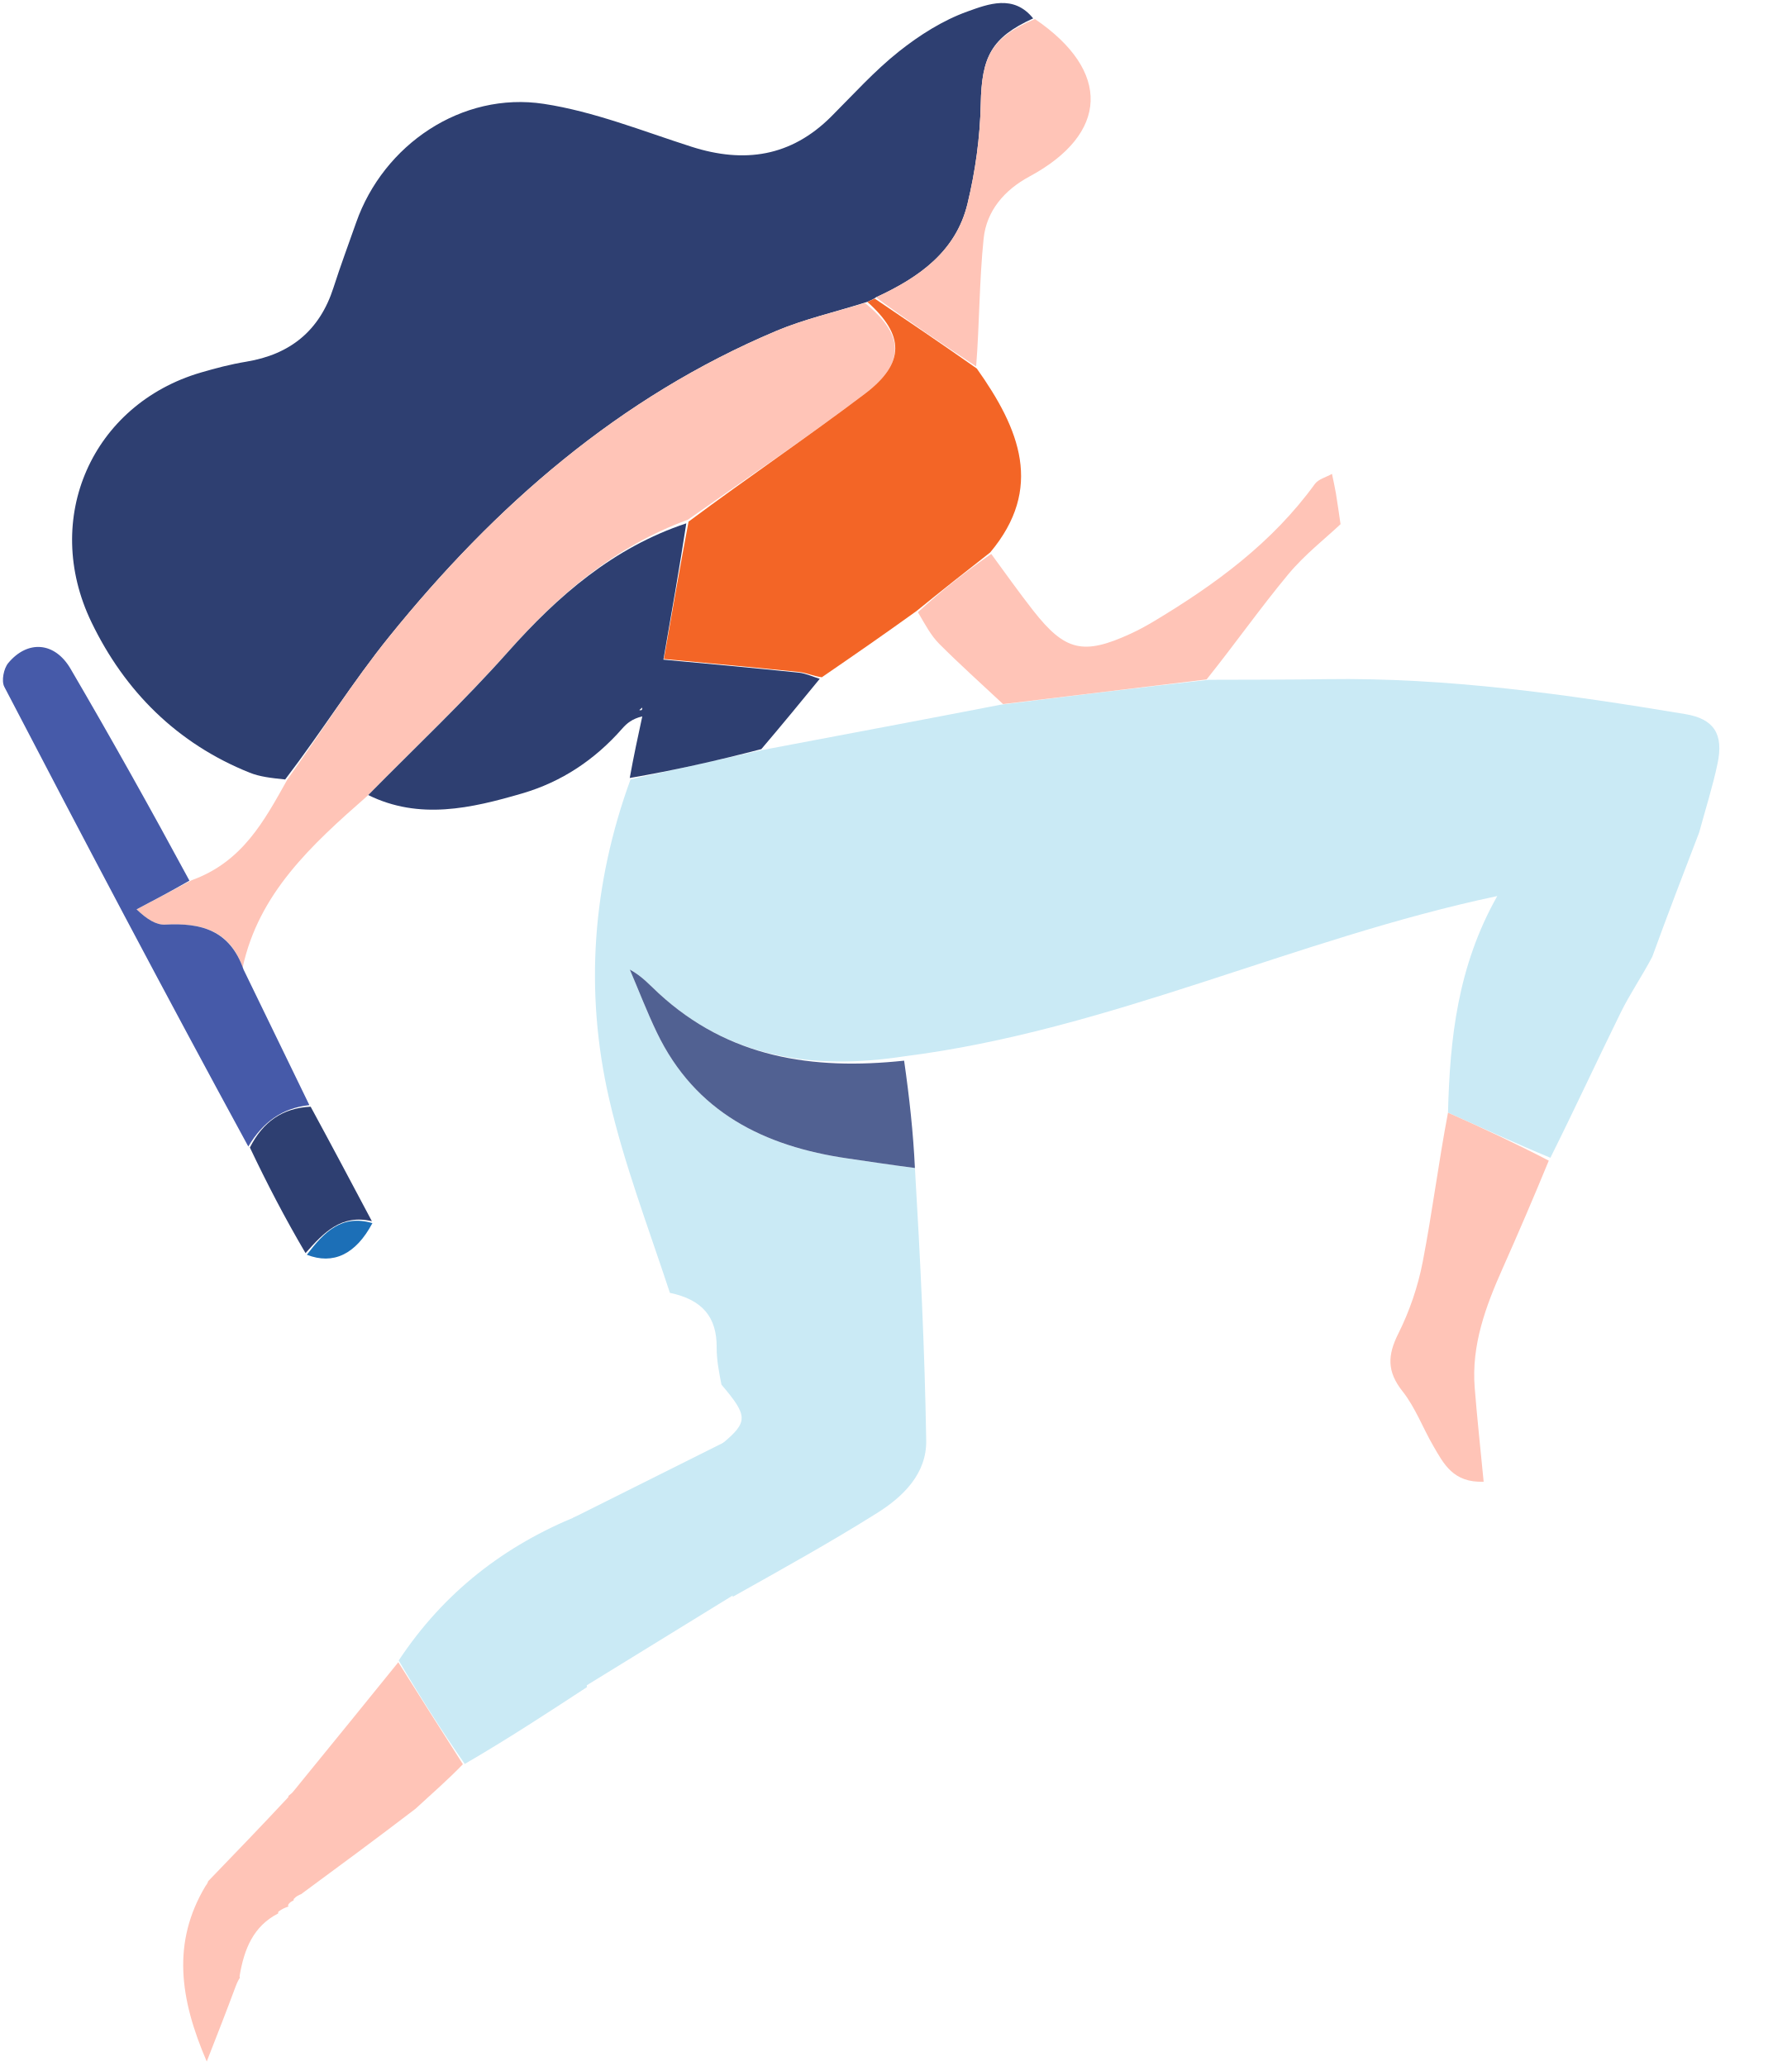
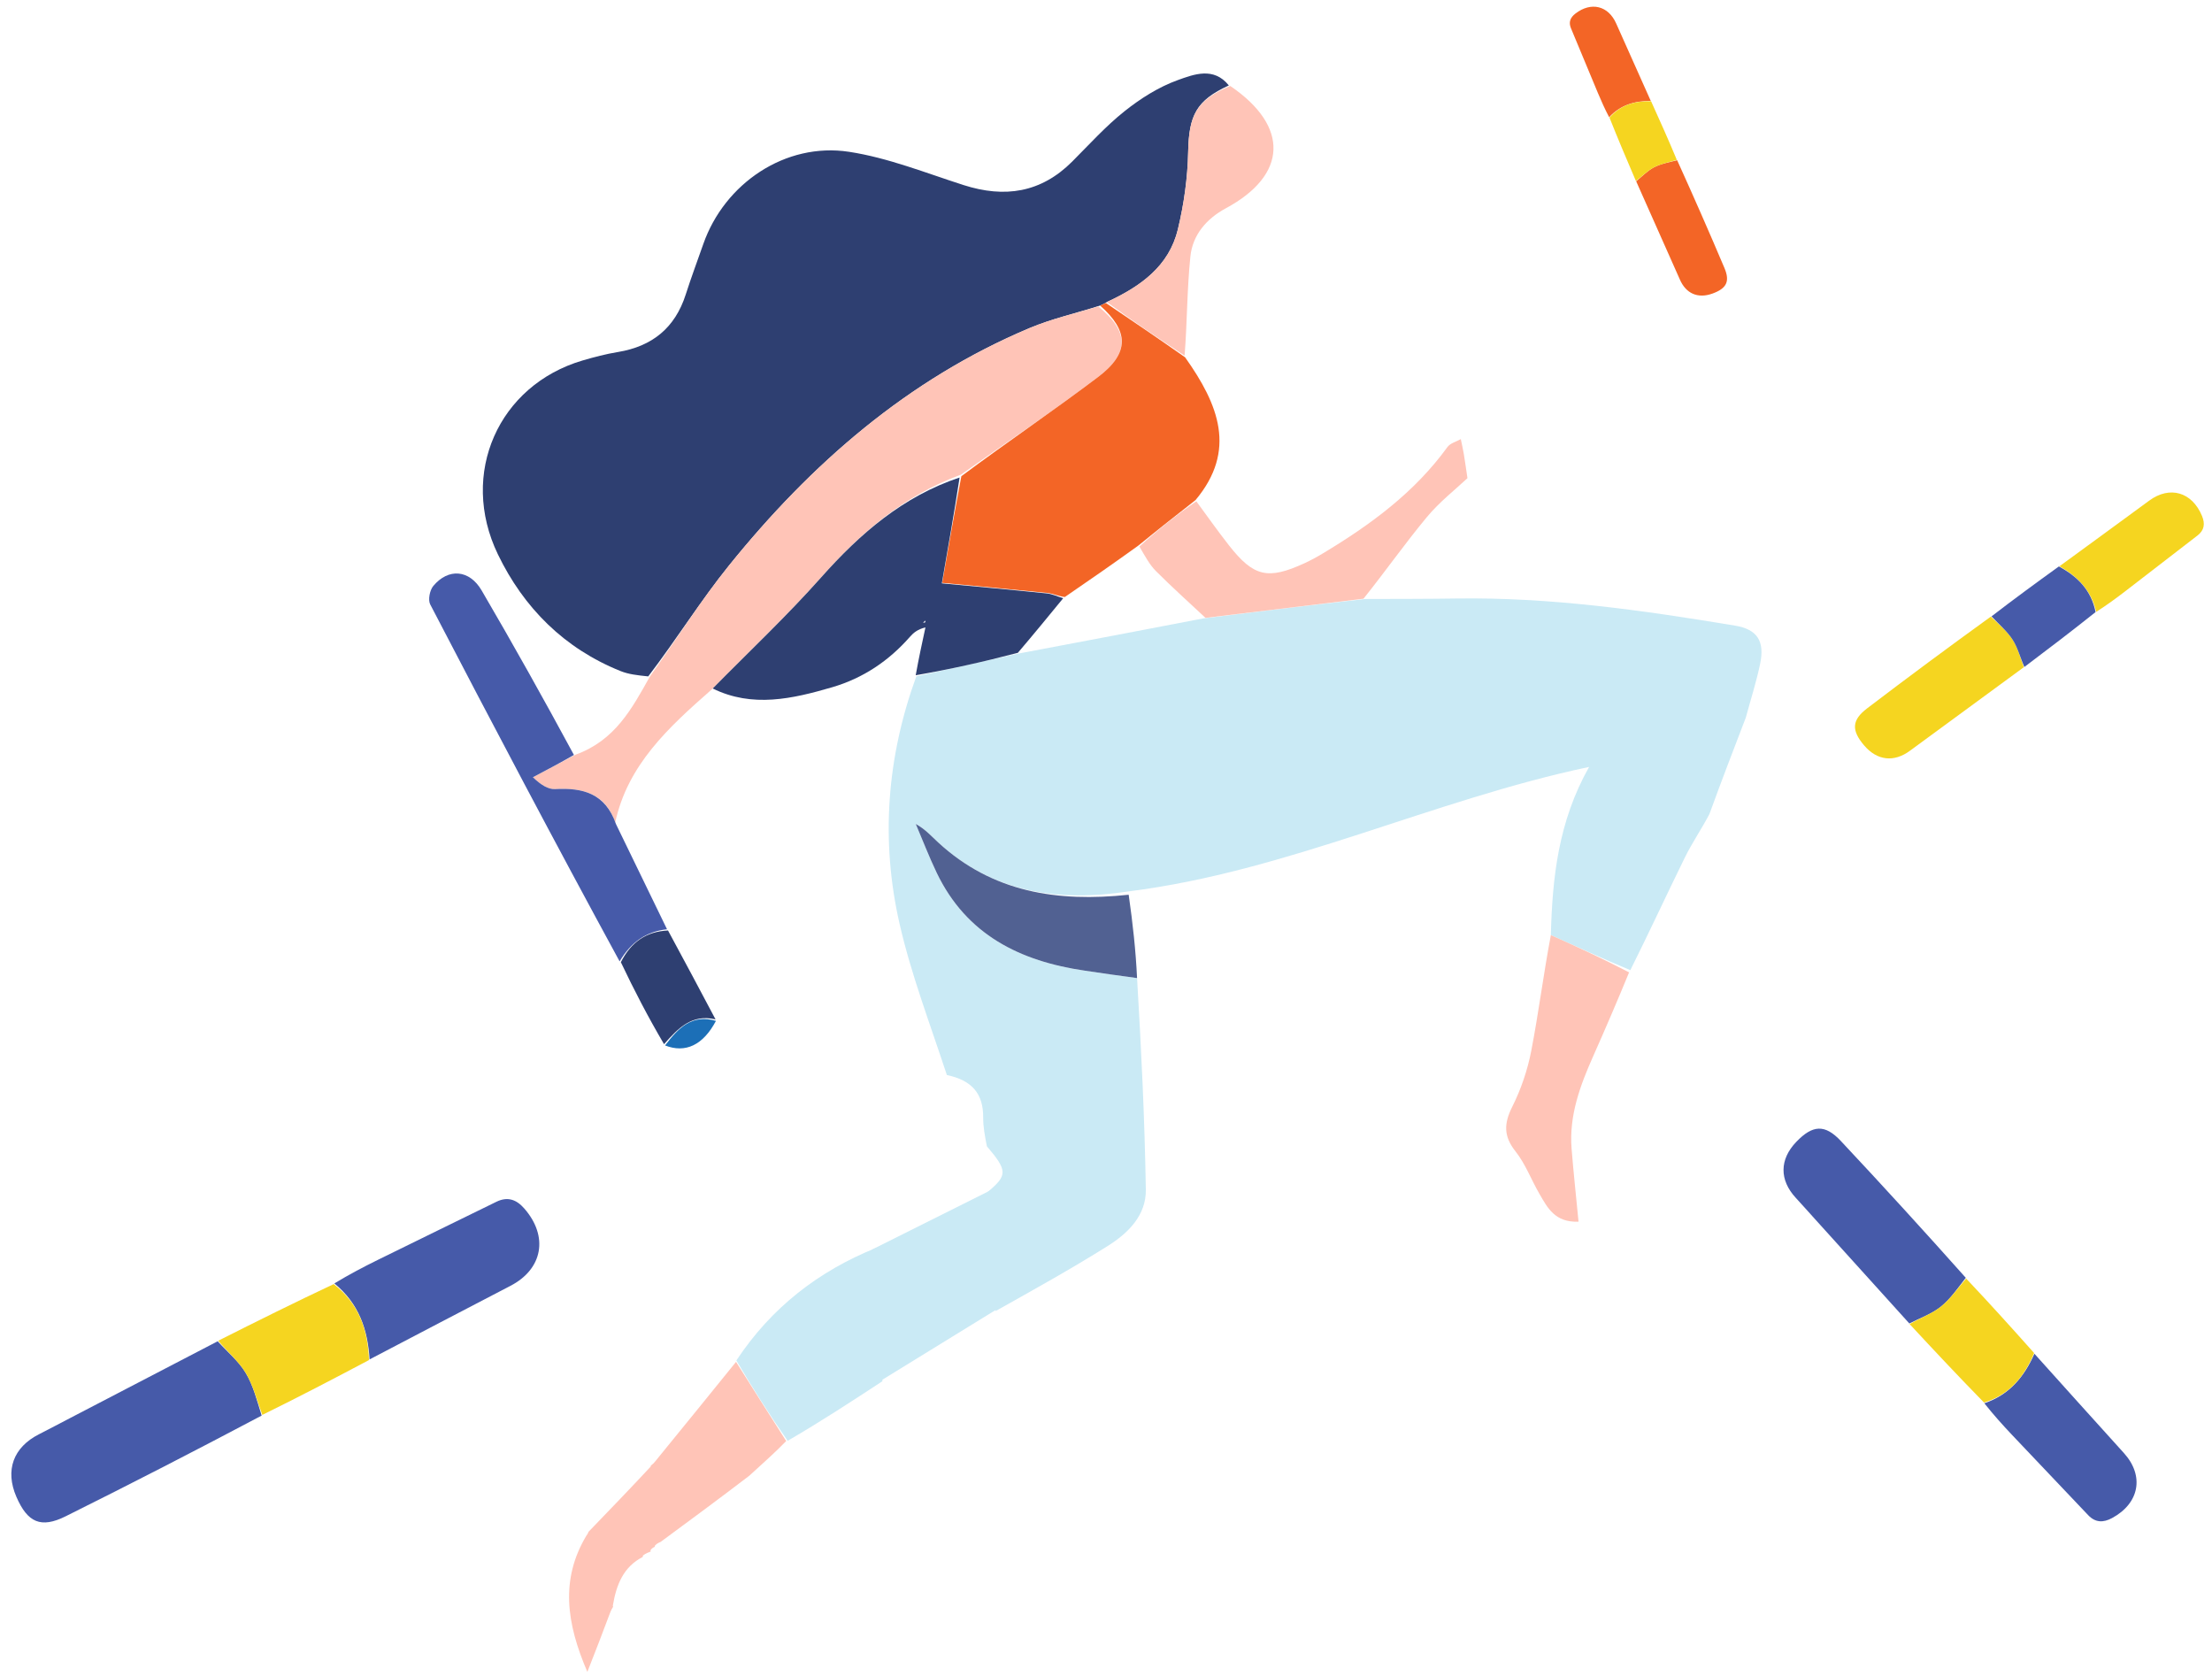
- <svg xmlns="http://www.w3.org/2000/svg" width="215" height="248" viewBox="0 0 215 248" fill="none">
-   <path d="M203.924 99.928C204.672 97.166 205.548 94.43 206.135 91.633C206.868 88.142 205.721 86.295 202.269 85.721C187.995 83.346 173.682 81.308 159.15 81.526C154.63 81.594 150.109 81.585 145.087 81.601C136.519 82.568 128.451 83.544 120.07 84.596C115.33 85.514 110.904 86.361 106.476 87.198C101.516 88.136 96.554 89.065 91.344 90.059C85.954 91.266 80.814 92.41 75.673 93.555C71.107 106.078 70.133 118.942 73.096 131.871C74.88 139.653 77.761 147.184 80.397 155.192C84.304 156.018 86.04 158.088 86.012 161.78C86.001 163.202 86.276 164.626 86.583 166.209C89.787 169.974 89.794 170.687 86.733 173.247C87.001 179.604 87.346 185.644 87.936 191.678C93.887 188.339 99.674 185.133 105.268 181.619C108.409 179.646 111.223 176.894 111.158 172.906C110.981 161.996 110.45 151.093 109.804 140.206C106.945 139.836 104.343 139.439 101.738 139.06C91.732 137.605 83.438 133.532 78.83 123.935C77.645 121.467 76.664 118.902 75.589 116.382C77.084 117.209 78.012 118.28 79.047 119.234C87.433 126.959 97.484 128.496 108.52 126.801C133.125 123.696 155.408 112.692 179.694 107.561C174.918 116.017 174.006 124.724 173.781 133.56C177.956 135.419 181.909 137.256 186.069 138.978C189.013 133.08 191.693 127.27 194.516 121.53C195.61 119.308 197.03 117.246 198.293 114.854C200.165 109.708 202.045 104.818 203.924 99.928Z" fill="#CAEAF5" />
-   <path d="M123.993 2.208C121.654 -0.714 118.578 0.492 116.088 1.387C113.149 2.445 110.351 4.221 107.884 6.18C104.957 8.505 102.421 11.329 99.765 13.985C94.939 18.81 89.329 19.644 82.984 17.612C77.122 15.735 71.296 13.387 65.268 12.467C55.435 10.965 46.026 17.352 42.742 26.715C41.829 29.318 40.863 31.904 40.021 34.53C38.366 39.691 34.837 42.548 29.537 43.42C27.689 43.725 25.859 44.201 24.059 44.732C11.098 48.554 4.951 62.199 10.979 74.695C14.969 82.968 21.252 89.259 29.968 92.752C31.174 93.236 32.512 93.392 34.226 93.567C38.657 87.752 42.349 81.827 46.702 76.434C59.394 60.709 74.317 47.665 93.173 39.72C96.581 38.284 100.249 37.465 104.095 36.234C104.589 36.017 104.785 35.928 105.124 35.698C110.355 33.292 114.736 30.162 116.113 24.462C117.054 20.567 117.623 16.501 117.703 12.498C117.818 6.823 118.947 4.516 123.993 2.208Z" fill="#2E3F71" />
-   <path d="M103.796 36.363C100.248 37.467 96.581 38.286 93.172 39.722C74.316 47.666 59.393 60.711 46.701 76.436C42.348 81.828 38.656 87.754 34.486 93.579C31.687 98.579 29.095 103.466 22.983 105.669C20.521 106.989 18.454 108.075 16.388 109.162C17.636 110.354 18.749 111.052 19.821 110.994C24.065 110.764 27.577 111.612 29.12 116.148C31.046 107.246 37.312 101.481 44.077 95.552C49.939 89.574 55.741 84.115 61.012 78.183C67.047 71.39 73.689 65.638 82.561 62.383C89.793 57.281 96.924 52.463 103.779 47.278C108.698 43.557 108.527 40.181 103.796 36.363Z" fill="#FFC4B7" />
-   <path d="M104.095 36.239C108.527 40.185 108.699 43.561 103.779 47.282C96.925 52.467 89.794 57.285 82.637 62.616C81.575 68.226 80.656 73.48 79.673 79.105C85.291 79.636 90.603 80.115 95.907 80.663C96.765 80.752 97.591 81.152 98.632 81.298C102.524 78.629 106.216 76.07 110.011 73.335C113.022 70.877 115.931 68.594 118.84 66.311C125.272 58.635 122.407 51.53 117.23 44.239C112.966 41.234 108.974 38.539 104.982 35.844C104.785 35.934 104.589 36.023 104.095 36.239Z" fill="#F36526" />
-   <path d="M29.231 116.386C27.578 111.606 24.066 110.759 19.822 110.988C18.75 111.046 17.637 110.349 16.389 109.156C18.456 108.07 20.522 106.983 22.736 105.713C18.089 97.105 13.358 88.644 8.466 80.277C6.578 77.046 3.327 76.792 0.993 79.586C0.445 80.242 0.149 81.734 0.515 82.437C10.115 100.89 19.817 119.289 29.799 137.624C31.562 134.657 33.892 133.005 37.13 132.658C34.534 127.315 31.938 121.972 29.231 116.386Z" fill="#465AA9" />
-   <path d="M35.978 214.09C35.637 214.502 35.462 214.756 35.063 215.203C34.837 215.397 34.618 215.58 34.618 215.58C34.618 215.58 34.658 215.553 34.589 215.743C31.331 219.238 28.143 222.542 24.955 225.846C24.955 225.846 25.005 225.826 24.959 225.905C24.862 226.132 24.783 226.263 24.677 226.377C20.613 233.154 21.56 239.919 24.812 247.462C26.106 244.159 27.152 241.488 28.285 238.437C28.511 237.839 28.65 237.623 28.79 237.406C28.79 237.406 28.805 237.461 28.752 237.227C29.297 233.936 30.412 231.212 33.391 229.685C33.391 229.685 33.353 229.671 33.409 229.474C33.85 229.135 34.236 228.993 34.621 228.85C34.621 228.85 34.62 228.895 34.56 228.689C34.74 228.366 34.981 228.248 35.221 228.13C35.221 228.13 35.222 228.175 35.254 227.948C35.574 227.603 35.861 227.484 36.148 227.365C40.641 224.053 45.135 220.742 49.859 217.129C51.958 215.2 53.826 213.573 55.554 211.775C52.876 207.582 50.338 203.559 47.8 199.537C43.915 204.335 40.029 209.134 35.978 214.09Z" fill="#FFC4B7" />
-   <path d="M118.962 66.492C115.931 68.586 113.022 70.869 110.164 73.487C111.042 74.988 111.729 76.292 112.723 77.288C115.202 79.773 117.82 82.117 120.383 84.518C128.451 83.541 136.519 82.564 144.81 81.557C148.205 77.319 151.238 72.996 154.602 68.948C156.585 66.563 159.093 64.614 160.884 62.923C160.68 61.555 160.521 60.38 160.326 59.21C160.196 58.43 160.015 57.659 159.857 56.885C159.158 57.282 158.226 57.511 157.796 58.104C152.706 65.128 145.901 70.123 138.582 74.521C137.64 75.088 136.669 75.621 135.671 76.079C130.019 78.675 127.821 78.166 124.006 73.301C122.31 71.138 120.721 68.889 118.962 66.492Z" fill="#FFC4B7" />
-   <path d="M47.852 199.32C50.339 203.554 52.877 207.577 55.779 211.741C60.906 208.764 65.668 205.646 70.431 202.528C70.115 195.76 69.8 188.993 69.404 181.935C60.581 185.5 53.273 191.115 47.852 199.32Z" fill="#CAEAF5" />
-   <path d="M105.123 35.69C108.973 38.526 112.965 41.22 117.152 43.983C117.553 38.911 117.52 33.746 118.049 28.64C118.392 25.316 120.535 22.81 123.54 21.193C133.051 16.073 133.405 8.538 124.207 2.286C118.947 4.508 117.817 6.815 117.702 12.49C117.622 16.493 117.053 20.559 116.112 24.454C114.735 30.154 110.354 33.284 105.123 35.69Z" fill="#FFC4B7" />
-   <path d="M37.282 132.845C33.89 133.008 31.561 134.66 29.991 137.748C32.051 142.096 34.214 146.249 36.669 150.424C38.887 147.904 40.996 145.729 44.631 146.592C42.233 142.071 39.834 137.549 37.282 132.845Z" fill="#2E3F71" />
-   <path d="M44.694 146.823C40.997 145.732 38.887 147.906 36.827 150.619C39.971 151.852 42.695 150.589 44.694 146.823Z" fill="#1C6FB7" />
-   <path d="M173.78 133.564C172.645 139.522 171.895 145.535 170.747 151.47C170.174 154.432 169.164 157.399 167.813 160.094C166.51 162.694 166.453 164.649 168.32 167.004C169.858 168.946 170.75 171.39 172.013 173.562C173.247 175.684 174.39 178.013 178.059 177.863C177.681 173.933 177.276 170.254 176.984 166.566C176.579 161.447 178.309 156.81 180.341 152.244C182.219 148.025 184.043 143.781 185.876 139.323C181.908 137.26 177.955 135.423 173.78 133.564Z" fill="#FFC4B7" />
-   <path d="M109.803 140.205C109.603 135.988 109.147 131.791 108.507 127.321C97.483 128.495 87.433 126.958 79.047 119.233C78.011 118.279 77.083 117.208 75.589 116.382C76.663 118.902 77.645 121.467 78.83 123.934C83.438 133.532 91.731 137.604 101.738 139.059C104.342 139.438 106.944 139.836 109.803 140.205Z" fill="#516192" />
-   <path d="M87.537 172.819L68.769 182.203V203.316L89.101 190.804L87.537 172.819Z" fill="#CAEAF5" />
-   <path d="M98.379 81.486C97.538 81.23 96.711 80.83 95.853 80.741C90.549 80.192 85.238 79.714 79.619 79.183C80.603 73.558 81.521 68.303 82.365 62.821C73.636 65.719 66.994 71.472 60.959 78.264C55.688 84.196 49.886 89.656 44.194 95.437C50.319 98.457 56.526 97.037 62.676 95.239C67.422 93.852 71.412 91.181 74.682 87.451C75.226 86.831 75.859 86.29 77.084 85.993C76.568 88.374 76.053 90.755 75.579 93.387C80.76 92.493 85.901 91.348 91.371 89.923C93.926 86.923 96.152 84.204 98.379 81.486ZM76.722 85.234C76.842 85.135 76.962 85.035 77.081 84.936C77.078 85.135 77.075 85.333 76.722 85.234Z" fill="#2E3F71" />
+ <svg xmlns="http://www.w3.org/2000/svg" width="342" height="259" viewBox="0 0 342 259" fill="none">
+   <path d="M269.924 110.929C270.672 108.166 271.548 105.43 272.135 102.634C272.868 99.142 271.721 97.295 268.269 96.721C253.995 94.346 239.682 92.308 225.15 92.526C220.63 92.594 216.109 92.585 211.087 92.601C202.519 93.568 194.451 94.544 186.07 95.596C181.33 96.514 176.904 97.361 172.476 98.199C167.516 99.136 162.554 100.065 157.344 101.06C151.954 102.266 146.814 103.41 141.673 104.555C137.107 117.078 136.133 129.942 139.096 142.871C140.88 150.653 143.761 158.184 146.397 166.192C150.304 167.018 152.04 169.088 152.012 172.78C152.001 174.202 152.276 175.626 152.583 177.209C155.787 180.974 155.794 181.687 152.733 184.247C153.001 190.604 153.346 196.644 153.936 202.678C159.887 199.339 165.674 196.133 171.268 192.62C174.409 190.646 177.223 187.894 177.158 183.906C176.981 172.996 176.45 162.093 175.804 151.206C172.945 150.837 170.343 150.439 167.738 150.06C157.732 148.605 149.438 144.532 144.83 134.935C143.646 132.467 142.664 129.902 141.589 127.382C143.084 128.209 144.012 129.28 145.047 130.234C153.433 137.959 163.484 139.496 174.52 137.801C199.125 134.696 221.408 123.692 245.694 118.561C240.918 127.017 240.006 135.724 239.781 144.56C243.956 146.419 247.909 148.257 252.069 149.978C255.013 144.08 257.693 138.27 260.516 132.53C261.61 130.308 263.03 128.246 264.293 125.854C266.165 120.708 268.045 115.818 269.924 110.929Z" fill="#CAEAF5" />
+   <path d="M189.993 13.208C187.654 10.286 184.578 11.492 182.088 12.387C179.149 13.445 176.351 15.221 173.884 17.18C170.957 19.505 168.421 22.329 165.765 24.985C160.939 29.81 155.329 30.644 148.984 28.612C143.122 26.735 137.296 24.387 131.268 23.467C121.435 21.965 112.025 28.352 108.742 37.715C107.829 40.318 106.863 42.904 106.021 45.53C104.366 50.691 100.837 53.548 95.537 54.42C93.689 54.725 91.859 55.201 90.059 55.732C77.098 59.554 70.951 73.199 76.979 85.695C80.969 93.968 87.252 100.259 95.968 103.752C97.174 104.236 98.512 104.392 100.226 104.567C104.657 98.752 108.349 92.827 112.701 87.434C125.394 71.709 140.317 58.665 159.173 50.72C162.581 49.284 166.249 48.465 170.095 47.234C170.589 47.017 170.785 46.928 171.124 46.698C176.355 44.292 180.736 41.162 182.113 35.462C183.054 31.567 183.623 27.501 183.703 23.498C183.818 17.823 184.947 15.516 189.993 13.208Z" fill="#2E3F71" />
+   <path d="M169.796 47.363C166.248 48.467 162.58 49.286 159.172 50.722C140.316 58.666 125.393 71.711 112.701 87.436C108.348 92.828 104.656 98.754 100.486 104.579C97.687 109.579 95.095 114.466 88.983 116.669C86.521 117.989 84.454 119.075 82.388 120.162C83.636 121.354 84.749 122.052 85.821 121.994C90.065 121.764 93.577 122.612 95.12 127.148C97.046 118.246 103.312 112.481 110.077 106.552C115.939 100.574 121.741 95.115 127.012 89.183C133.047 82.39 139.689 76.638 148.561 73.383C155.793 68.281 162.925 63.463 169.779 58.278C174.698 54.557 174.527 51.181 169.796 47.363Z" fill="#FFC4B7" />
+   <path d="M170.095 47.239C174.527 51.185 174.699 54.561 169.779 58.282C162.925 63.467 155.794 68.285 148.637 73.616C147.575 79.226 146.656 84.48 145.673 90.105C151.291 90.636 156.603 91.115 161.907 91.663C162.765 91.752 163.591 92.152 164.632 92.298C168.524 89.629 172.216 87.07 176.011 84.335C179.023 81.877 181.931 79.594 184.84 77.311C191.272 69.635 188.407 62.53 183.23 55.239C178.966 52.234 174.974 49.539 170.982 46.844C170.785 46.934 170.589 47.023 170.095 47.239Z" fill="#F36526" />
+   <path d="M95.231 127.386C93.578 122.606 90.066 121.759 85.822 121.988C84.75 122.046 83.637 121.349 82.389 120.156C84.456 119.07 86.522 117.983 88.736 116.712C84.089 108.105 79.358 99.644 74.466 91.277C72.578 88.046 69.327 87.792 66.993 90.586C66.445 91.242 66.149 92.734 66.515 93.437C76.115 111.89 85.817 130.289 95.799 148.624C97.562 145.657 99.892 144.005 103.13 143.658C100.534 138.315 97.938 132.972 95.231 127.386Z" fill="#465AA9" />
+   <path d="M101.978 225.09C101.637 225.502 101.463 225.756 101.063 226.203C100.837 226.397 100.618 226.58 100.618 226.58C100.618 226.58 100.658 226.553 100.589 226.743C97.331 230.238 94.143 233.542 90.955 236.846C90.955 236.846 91.005 236.826 90.959 236.905C90.862 237.132 90.783 237.263 90.677 237.377C86.613 244.154 87.56 250.919 90.812 258.462C92.106 255.159 93.152 252.488 94.285 249.437C94.511 248.839 94.65 248.623 94.79 248.406C94.79 248.406 94.805 248.461 94.752 248.227C95.297 244.936 96.412 242.212 99.391 240.685C99.391 240.685 99.353 240.671 99.409 240.474C99.85 240.135 100.236 239.993 100.621 239.85C100.621 239.85 100.62 239.895 100.56 239.689C100.74 239.366 100.981 239.248 101.221 239.13C101.221 239.13 101.222 239.175 101.254 238.948C101.574 238.603 101.861 238.484 102.147 238.365C106.641 235.053 111.135 231.742 115.859 228.129C117.958 226.2 119.826 224.573 121.554 222.775C118.876 218.582 116.338 214.559 113.8 210.537C109.915 215.335 106.029 220.134 101.978 225.09Z" fill="#FFC4B7" />
+   <path d="M184.962 77.492C181.931 79.586 179.022 81.869 176.164 84.487C177.042 85.988 177.729 87.292 178.723 88.288C181.202 90.773 183.82 93.117 186.383 95.518C194.451 94.541 202.519 93.564 210.81 92.557C214.205 88.319 217.238 83.996 220.602 79.948C222.585 77.563 225.093 75.614 226.884 73.923C226.68 72.555 226.521 71.38 226.326 70.21C226.196 69.43 226.015 68.659 225.857 67.885C225.158 68.282 224.226 68.511 223.796 69.104C218.706 76.128 211.901 81.123 204.582 85.521C203.64 86.088 202.669 86.621 201.671 87.079C196.019 89.675 193.821 89.166 190.006 84.301C188.31 82.138 186.721 79.889 184.962 77.492Z" fill="#FFC4B7" />
+   <path d="M113.852 210.32C116.339 214.554 118.877 218.577 121.779 222.741C126.906 219.764 131.668 216.646 136.431 213.528C136.115 206.76 135.8 199.993 135.405 192.935C126.581 196.5 119.272 202.115 113.852 210.32Z" fill="#CAEAF5" />
+   <path d="M171.123 46.69C174.973 49.526 178.965 52.22 183.152 54.983C183.553 49.911 183.52 44.746 184.049 39.64C184.392 36.316 186.535 33.81 189.54 32.193C199.051 27.073 199.405 19.538 190.207 13.286C184.947 15.508 183.817 17.815 183.702 23.49C183.622 27.493 183.053 31.559 182.112 35.454C180.735 41.154 176.354 44.284 171.123 46.69Z" fill="#FFC4B7" />
+   <path d="M103.282 143.845C99.89 144.008 97.561 145.66 95.991 148.748C98.051 153.096 100.214 157.249 102.669 161.424C104.887 158.904 106.996 156.729 110.631 157.592C108.233 153.071 105.834 148.549 103.282 143.845Z" fill="#2E3F71" />
+   <path d="M110.694 157.823C106.997 156.732 104.887 158.906 102.827 161.619C105.971 162.852 108.695 161.589 110.694 157.823Z" fill="#1C6FB7" />
+   <path d="M239.78 144.564C238.645 150.522 237.895 156.535 236.747 162.47C236.174 165.432 235.164 168.399 233.813 171.094C232.51 173.694 232.453 175.649 234.32 178.004C235.858 179.946 236.75 182.39 238.013 184.562C239.247 186.684 240.39 189.013 244.059 188.863C243.681 184.933 243.276 181.254 242.984 177.566C242.579 172.447 244.309 167.81 246.341 163.244C248.219 159.025 250.043 154.781 251.876 150.323C247.908 148.26 243.955 146.423 239.78 144.564Z" fill="#FFC4B7" />
+   <path d="M175.803 151.205C175.603 146.988 175.147 142.791 174.507 138.321C163.483 139.495 153.433 137.958 145.047 130.233C144.011 129.279 143.083 128.208 141.589 127.382C142.663 129.902 143.645 132.467 144.83 134.934C149.438 144.532 157.731 148.604 167.738 150.059C170.342 150.438 172.944 150.836 175.803 151.205Z" fill="#516192" />
+   <path d="M153.537 183.819L134.769 193.203V214.316L155.101 201.804L153.537 183.819Z" fill="#CAEAF5" />
+   <path d="M164.379 92.485C163.538 92.23 162.711 91.83 161.853 91.741C156.549 91.192 151.238 90.714 145.619 90.183C146.603 84.558 147.521 79.303 148.365 73.82C139.636 76.719 132.994 82.472 126.959 89.264C121.689 95.196 115.886 100.656 110.194 106.437C116.319 109.457 122.525 108.038 128.676 106.239C133.422 104.851 137.411 102.181 140.682 98.451C141.226 97.831 141.859 97.29 143.084 96.993C142.568 99.374 142.053 101.755 141.579 104.387C146.76 103.493 151.901 102.348 157.371 100.923C159.926 97.923 162.152 95.204 164.379 92.485ZM142.722 96.234C142.842 96.135 142.962 96.035 143.081 95.936C143.078 96.135 143.075 96.333 142.722 96.234Z" fill="#2E3F71" />
+   <path d="M295.207 204.602C290.351 199.23 285.494 193.858 280.637 188.486C279.642 187.385 278.658 186.274 277.651 185.183C275.097 182.418 275.119 179.244 277.722 176.528C280.248 173.895 282.149 173.76 284.61 176.384C291.106 183.313 297.508 190.329 303.934 197.541C302.639 199.213 301.52 200.859 300.031 202.037C298.626 203.148 296.831 203.766 295.207 204.602Z" fill="#465AA9" />
+   <path d="M314.541 209.278C319.151 214.396 323.748 219.525 328.375 224.627C331.562 228.142 330.798 232.383 326.554 234.68C325.178 235.425 323.96 235.399 322.846 234.224C318.922 230.088 314.988 225.961 311.072 221.817C309.604 220.263 308.176 218.671 306.803 216.938C310.726 215.601 312.985 212.798 314.541 209.278Z" fill="#465AA9" />
+   <path d="M314.5 209.174C312.985 212.797 310.726 215.6 306.755 216.827C302.853 212.845 299.074 208.815 295.251 204.694C296.83 203.767 298.625 203.148 300.03 202.037C301.52 200.86 302.639 199.214 303.984 197.654C307.518 201.382 310.988 205.227 314.5 209.174Z" fill="#F5D520" />
+   <path d="M312.911 103.139C308.055 106.702 303.2 110.264 298.344 113.827C297.349 114.557 296.346 115.277 295.359 116.018C292.855 117.896 290.231 117.609 288.205 115.225C286.24 112.912 286.289 111.328 288.669 109.515C294.951 104.728 301.298 100.026 307.809 95.321C309.083 96.534 310.35 97.599 311.198 98.931C311.998 100.188 312.357 101.725 312.911 103.139Z" fill="#F5D520" />
+   <path d="M318.418 87.54C323.043 84.159 327.676 80.791 332.289 77.396C335.466 75.057 338.911 76.049 340.451 79.754C340.951 80.955 340.826 81.961 339.76 82.783C336.006 85.679 332.258 88.584 328.498 91.472C327.088 92.555 325.649 93.602 324.1 94.59C323.326 91.231 321.199 89.125 318.418 87.54Z" fill="#F5D520" />
+   <path d="M318.329 87.567C321.197 89.126 323.325 91.233 324.003 94.622C320.378 97.513 316.725 100.298 312.991 103.111C312.358 101.726 311.998 100.189 311.198 98.932C310.35 97.6 309.083 96.535 307.907 95.29C311.291 92.682 314.766 90.137 318.329 87.567Z" fill="#465AA9" />
+   <path d="M252.969 28.022C254.837 32.221 256.704 36.42 258.573 40.619C258.956 41.48 259.348 42.337 259.721 43.201C260.669 45.394 262.516 46.197 264.761 45.385C266.939 44.597 267.506 43.528 266.616 41.426C264.266 35.875 261.841 30.356 259.309 24.774C258.006 25.095 256.763 25.321 255.697 25.882C254.691 26.412 253.871 27.294 252.969 28.022Z" fill="#F36526" />
+   <path d="M255.227 15.6C253.443 11.61 251.649 7.623 249.878 3.627C248.658 0.874 246.001 0.227 243.577 2.099C242.791 2.705 242.493 3.419 242.888 4.367C244.279 7.708 245.662 11.051 247.059 14.389C247.584 15.64 248.14 16.879 248.793 18.12C250.577 16.188 252.784 15.598 255.227 15.6Z" fill="#F36526" />
+   <path d="M255.276 15.652C252.785 15.6 250.577 16.19 248.844 18.179C250.151 21.466 251.518 24.695 252.926 27.973C253.87 27.295 254.69 26.413 255.697 25.883C256.763 25.322 258.006 25.096 259.256 24.716C258.002 21.707 256.663 18.705 255.276 15.652Z" fill="#F5D520" />
+   <path d="M33.655 207.353C26.015 211.327 18.376 215.301 10.737 219.276C9.171 220.091 7.613 220.922 6.039 221.72C2.047 223.743 0.756 227.29 2.532 231.396C4.255 235.378 6.319 236.317 10.149 234.411C20.261 229.381 30.305 224.214 40.456 218.839C39.705 216.439 39.14 214.14 37.968 212.211C36.862 210.39 35.118 208.956 33.655 207.353Z" fill="#465AA9" />
+   <path d="M57.141 210.157C64.401 206.363 71.65 202.551 78.922 198.782C83.93 196.185 84.837 191.141 81.058 186.822C79.834 185.422 78.465 184.946 76.737 185.793C70.649 188.777 64.554 191.746 58.472 194.743C56.191 195.866 53.94 197.049 51.692 198.412C55.51 201.527 56.866 205.588 57.141 210.157Z" fill="#465AA9" />
+   <path d="M57.053 210.253C56.866 205.587 55.51 201.527 51.592 198.514C45.593 201.334 39.711 204.26 33.742 207.269C35.118 208.957 36.862 210.39 37.968 212.211C39.14 214.141 39.705 216.439 40.558 218.734C46.042 216.044 51.503 213.197 57.053 210.253Z" fill="#F5D520" />
</svg>
